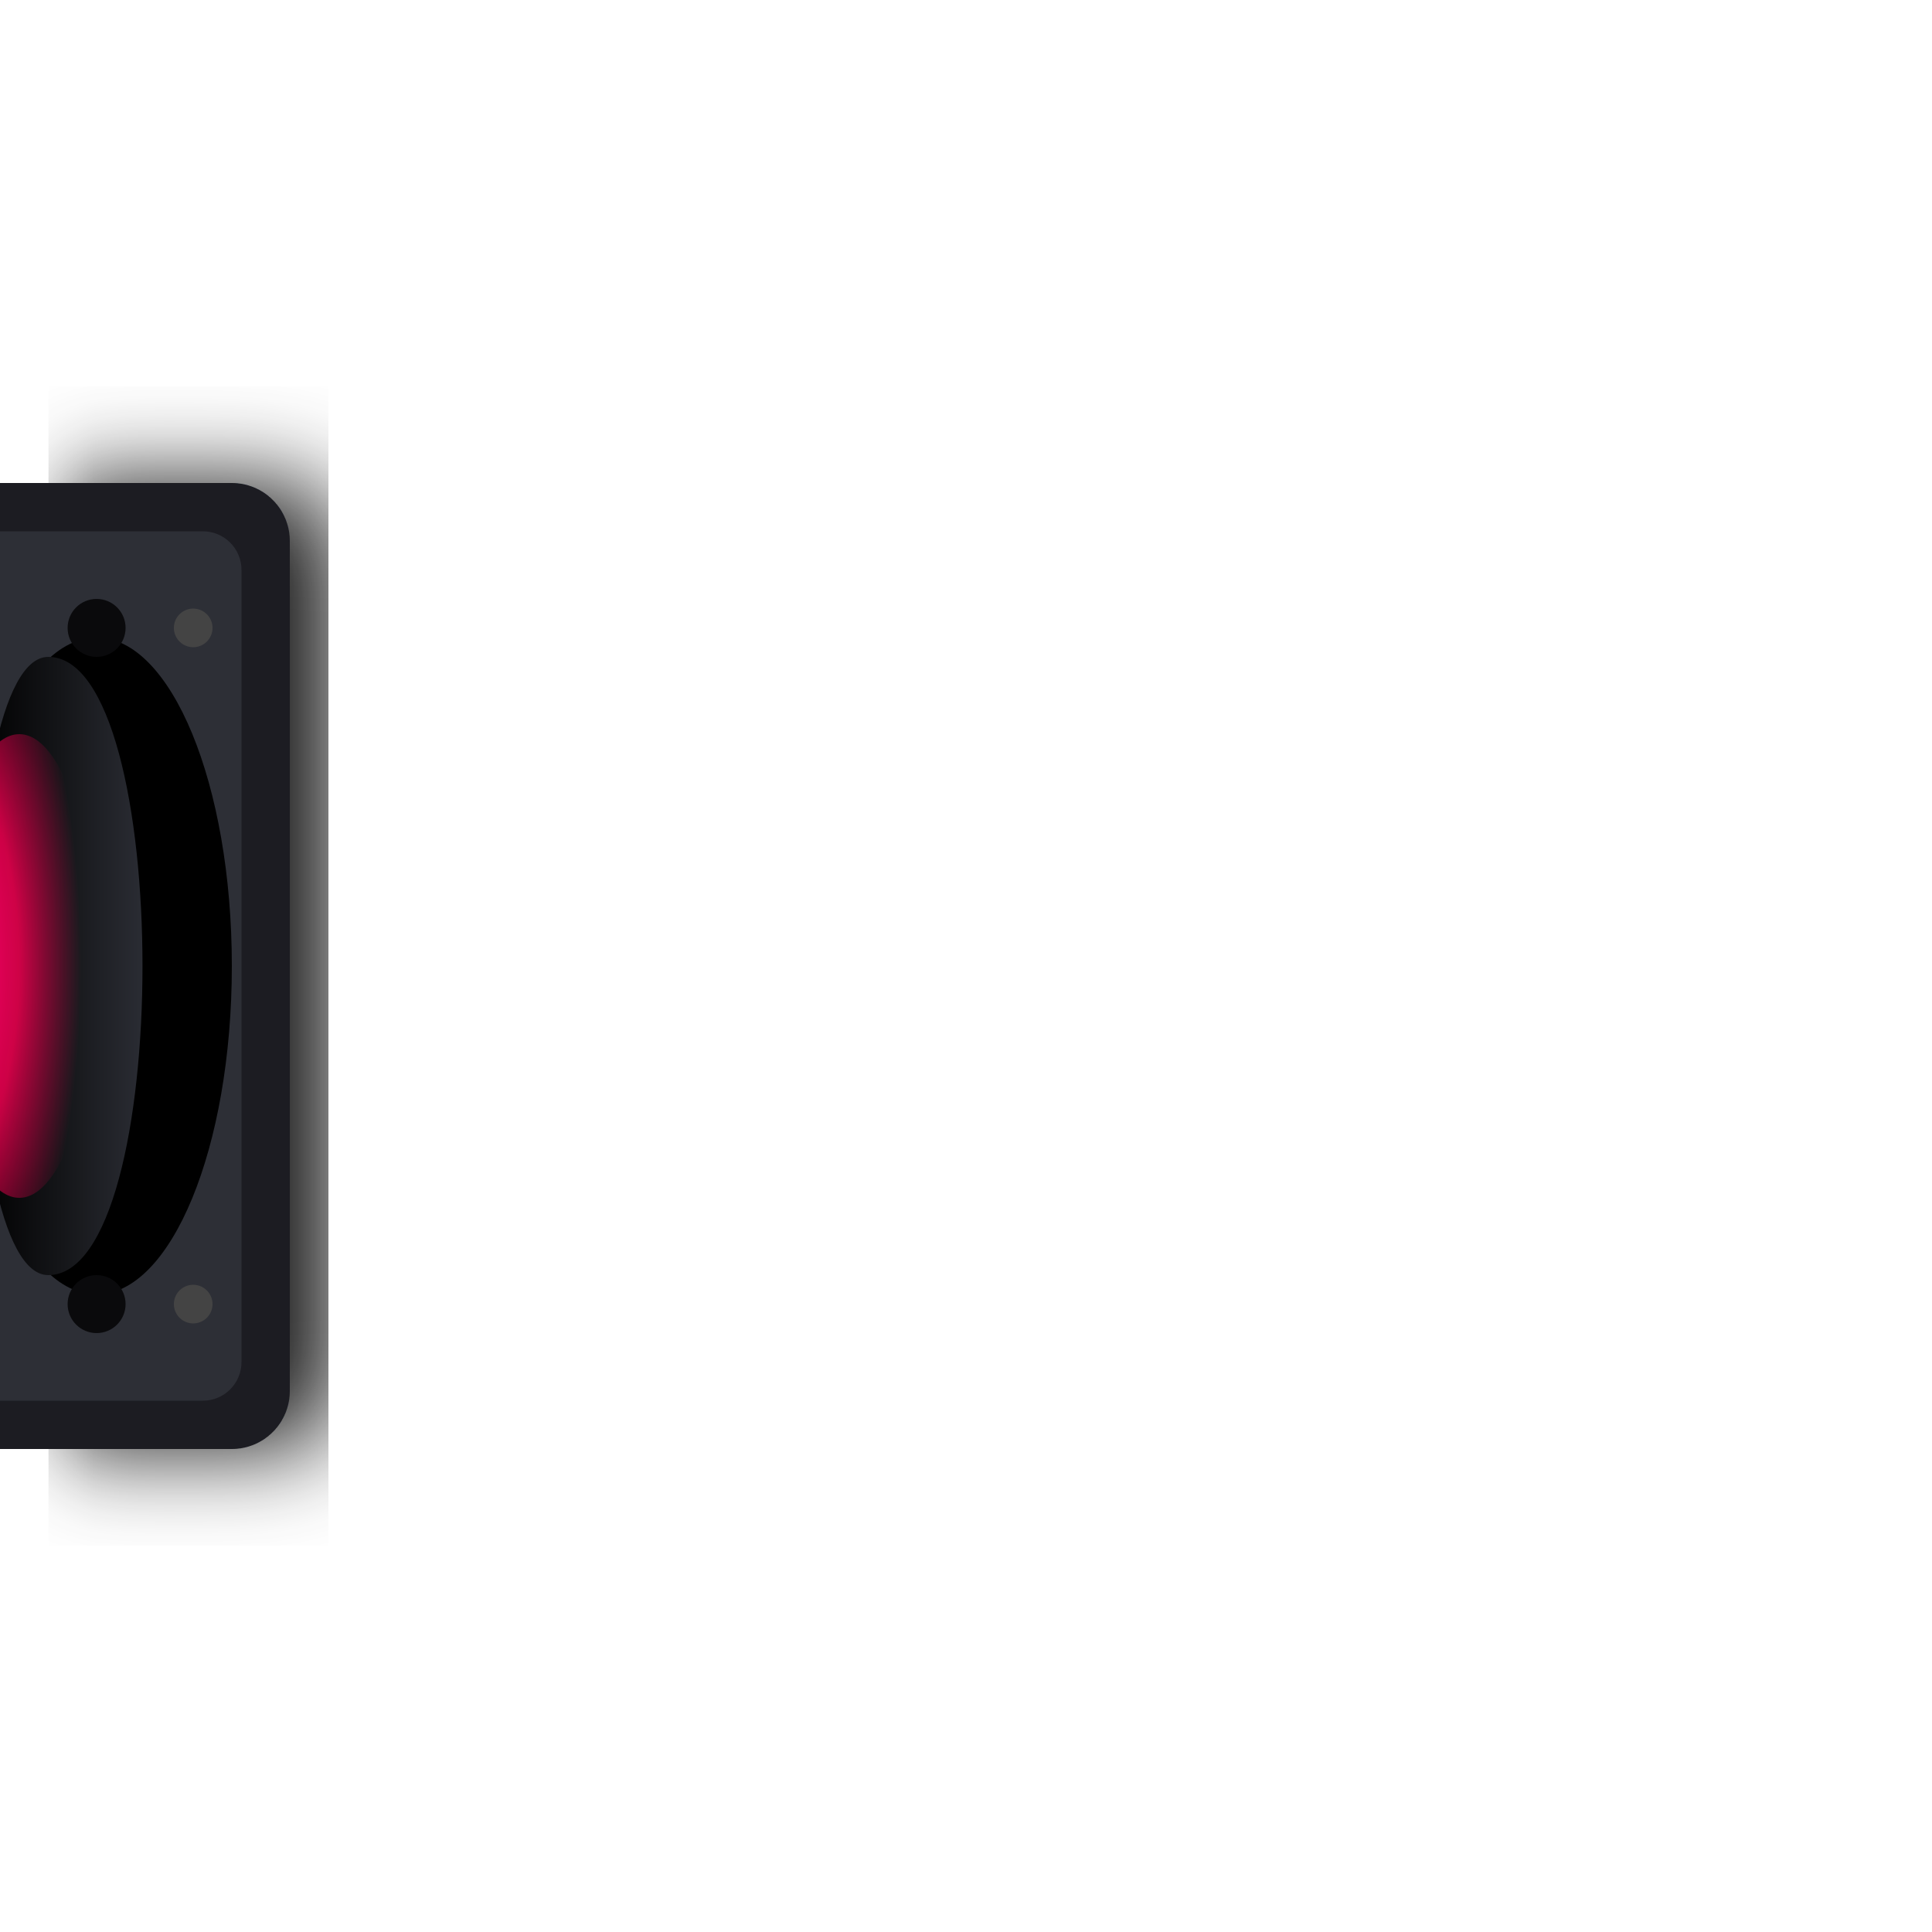
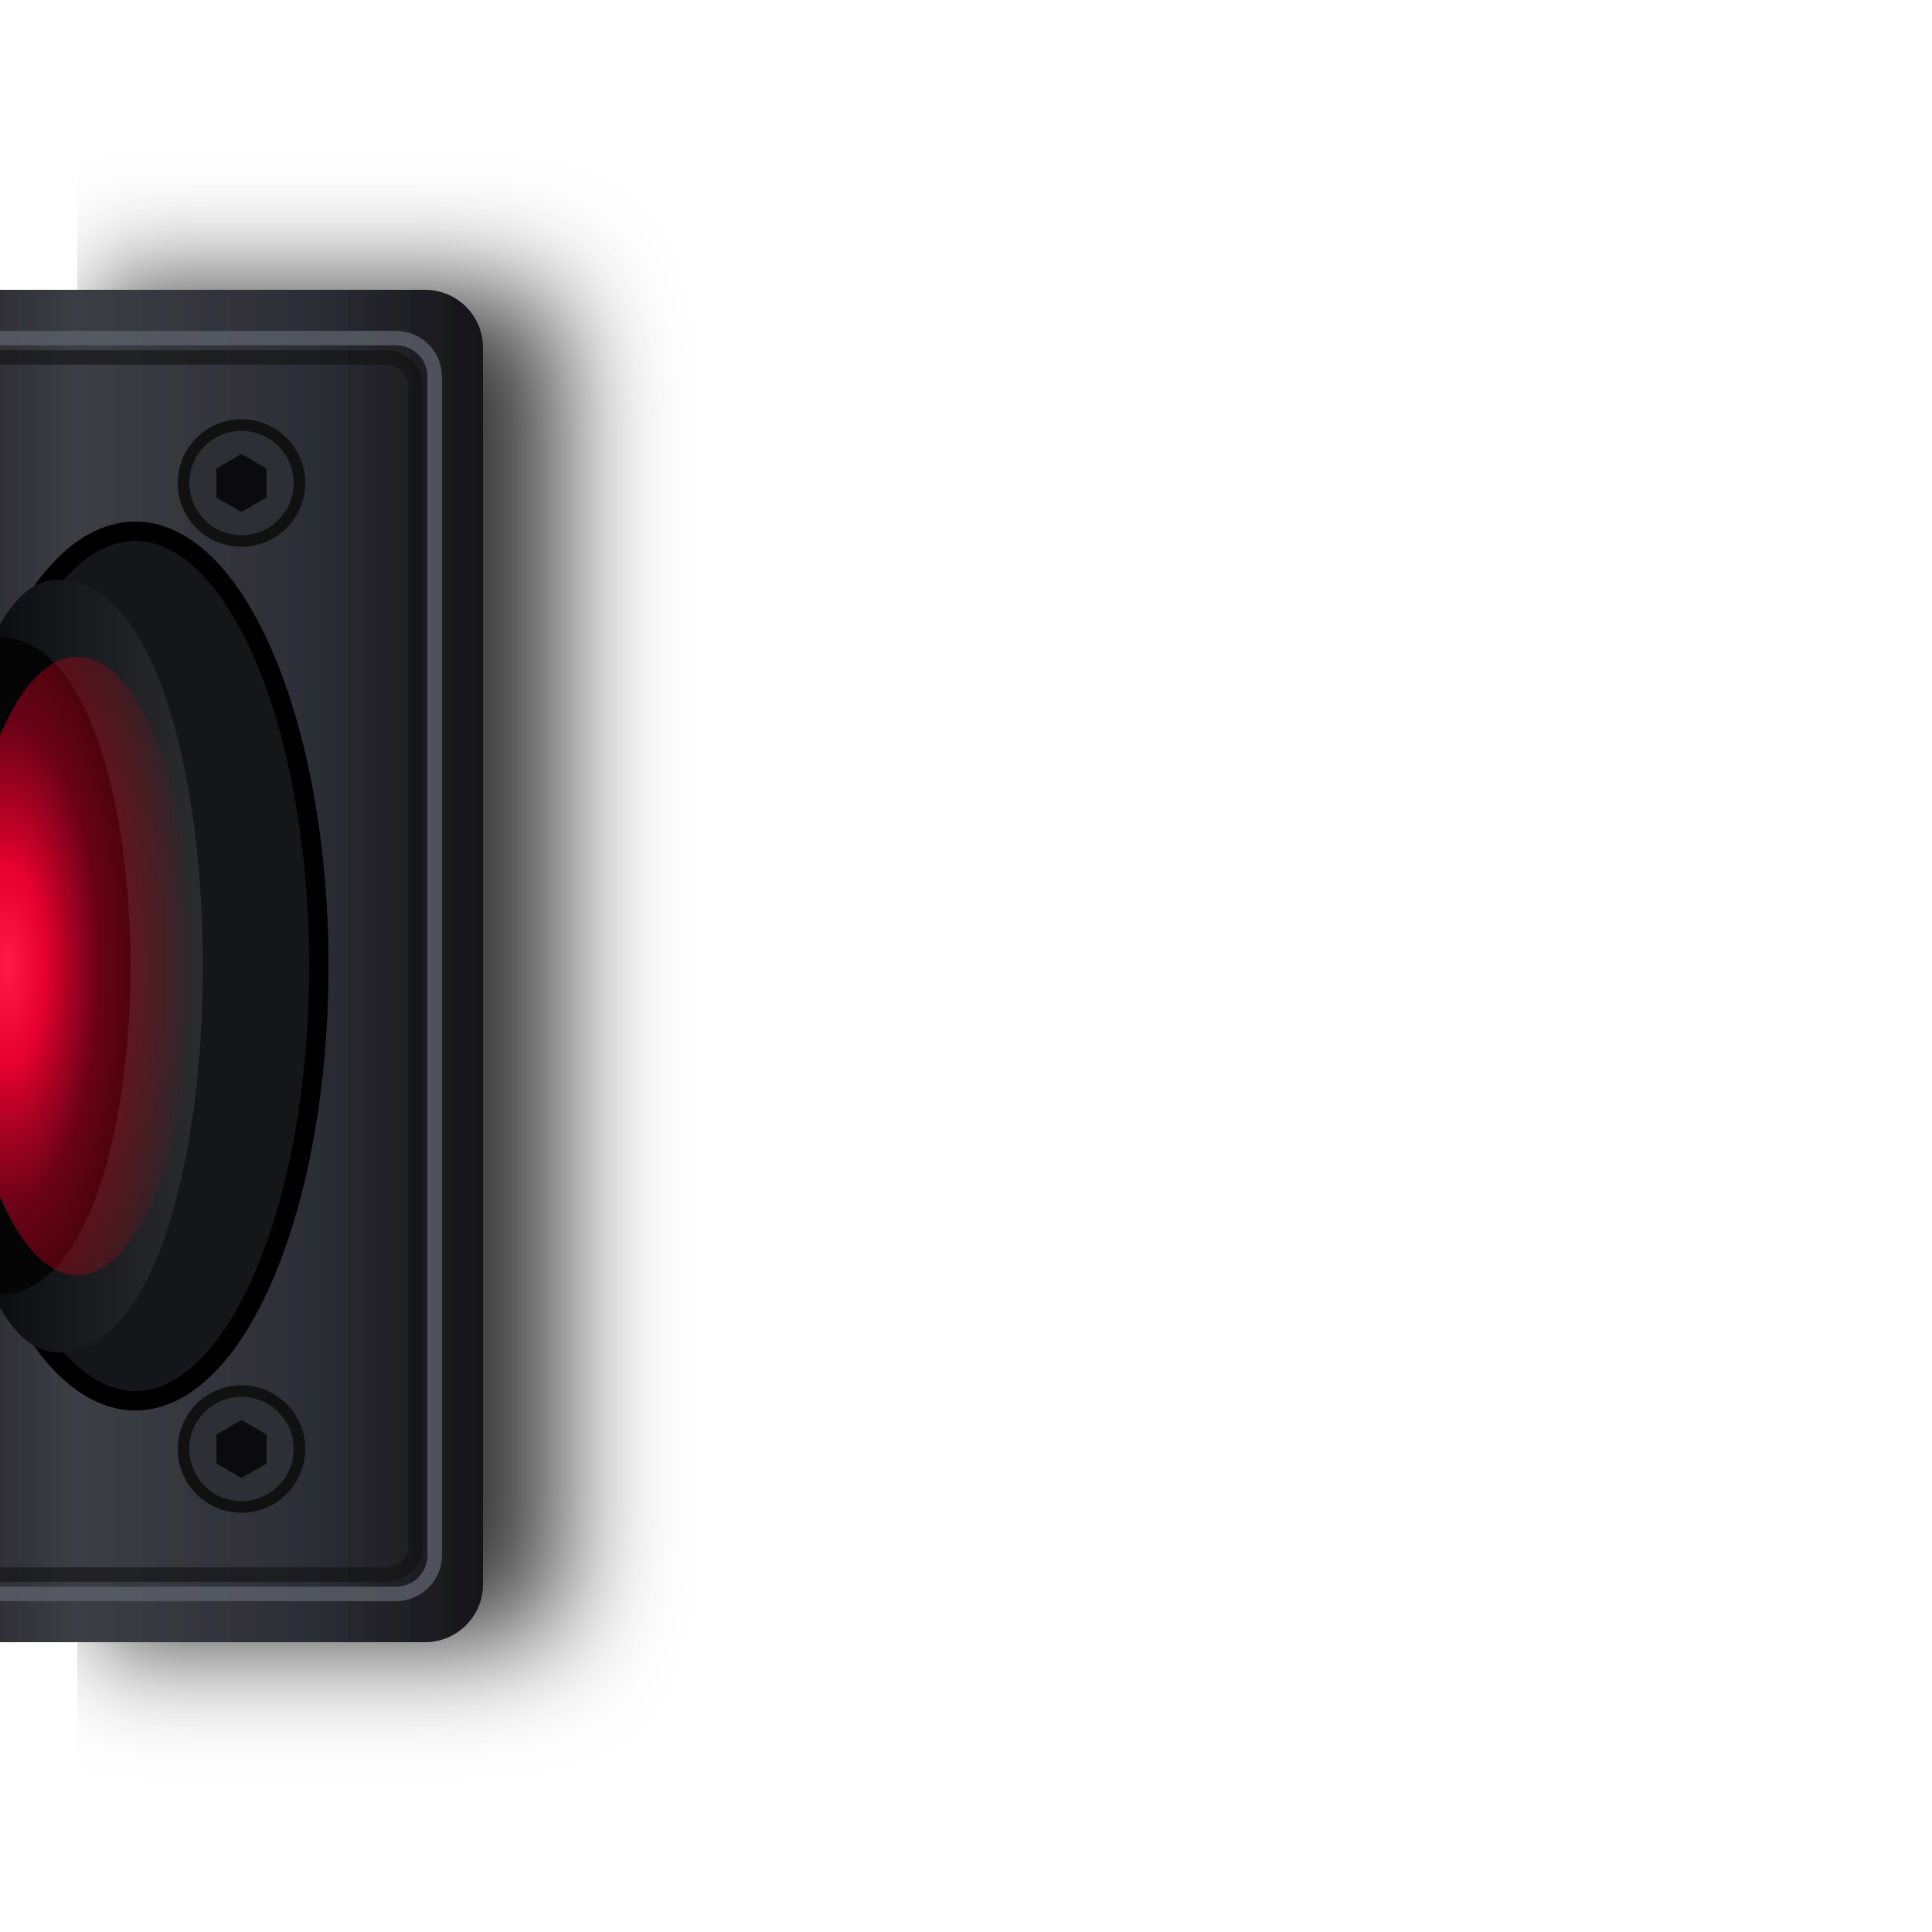
<svg xmlns="http://www.w3.org/2000/svg" width="200" height="200" viewBox="0 0 200 200">
  <defs>
-     <linearGradient id="wallDrop" x1="0" y1="0" x2="1" y2="0">
-       <stop offset="0%" stop-color="#000000" />
-       <stop offset="50%" stop-color="#141518" />
-       <stop offset="100%" stop-color="#2a2c33" />
+     <linearGradient id="metalFrame" x1="0" y1="0" x2="1" y2="0">
+       <stop offset="0%" stop-color="#1e1f24" />
+       <stop offset="30%" stop-color="#3c3e44" />
+       <stop offset="70%" stop-color="#2c2e36" />
+       <stop offset="100%" stop-color="#141518" />
    </linearGradient>
-     <radialGradient id="laserGlow" cx="10%" cy="50%" r="80%">
-       <stop offset="0%" stop-color="#ff0077" stop-opacity="1" />
-       <stop offset="50%" stop-color="#ff0055" stop-opacity="0.8" />
-       <stop offset="100%" stop-color="#ff0055" stop-opacity="0" />
+     <linearGradient id="innerBevel" x1="0" y1="0" x2="1" y2="0">
+       <stop offset="0%" stop-color="#020202" />
+       <stop offset="30%" stop-color="#101114" />
+       <stop offset="100%" stop-color="#2a2c30" />
+     </linearGradient>
+     <radialGradient id="laserGlow" cx="20%" cy="50%" r="80%">
+       <stop offset="0%" stop-color="#ff1a4a" stop-opacity="1" />
+       <stop offset="20%" stop-color="#ff0033" stop-opacity="0.9" />
+       <stop offset="50%" stop-color="#cc0029" stop-opacity="0.5" />
+       <stop offset="100%" stop-color="#ff0000" stop-opacity="0" />
    </radialGradient>
-     <filter id="shadow">
-       <feDropShadow dx="5" dy="0" stdDeviation="5" flood-color="#000" flood-opacity="0.9" />
+     <filter id="shadow" x="-50%" y="-50%" width="200%" height="200%">
+       <feDropShadow dx="8" dy="0" stdDeviation="6" flood-color="#000" flood-opacity="0.8" />
    </filter>
  </defs>
  <g transform="translate(0, 100)">
-     <rect x="-10" y="-50" width="40" height="100" rx="6" fill="#1a1c23" filter="url(#shadow)" />
-     <rect x="-5" y="-45" width="30" height="90" rx="4" fill="#2d2f36" />
-     <ellipse cx="10" cy="0" rx="14" ry="34" fill="#000" />
-     <path d="M 5 -32 C 18 -32, 18 32, 5 32 C -5 32, -5 -32, 5 -32" fill="url(#wallDrop)" />
-     <ellipse cx="2" cy="0" rx="8" ry="24" fill="url(#laserGlow)" />
-     <circle cx="10" cy="-35" r="3" fill="#0a0a0c" />
-     <circle cx="10" cy="35" r="3" fill="#0a0a0c" />
-     <circle cx="20" cy="-35" r="2" fill="#444" />
-     <circle cx="20" cy="35" r="2" fill="#444" />
+     <rect x="-10" y="-70" width="60" height="140" rx="6" fill="url(#metalFrame)" filter="url(#shadow)" />
+     <rect x="-5" y="-65" width="50" height="130" rx="4" fill="none" stroke="#5b5f68" stroke-width="1.5" opacity="0.8" />
+     <rect x="-3" y="-63" width="46" height="126" rx="3" fill="none" stroke="#111" stroke-width="1.5" opacity="0.6" />
+     <ellipse cx="14" cy="0" rx="20" ry="46" fill="#15161a" />
+     <ellipse cx="14" cy="0" rx="19" ry="45" fill="none" stroke="#000" stroke-width="2" />
+     <path d="M 6 -40 C 26 -40, 26 40, 6 40 C -10 40, -10 -40, 6 -40" fill="url(#innerBevel)" />
+     <path d="M 0 -34 C 18 -34, 18 34, 0 34 C -10 34, -10 -34, 0 -34" fill="#050505" />
+     <ellipse cx="8" cy="0" rx="12" ry="32" fill="url(#laserGlow)" />
+     <g transform="translate(25, -50) scale(0.6)">
+       <circle cx="0" cy="0" r="10" fill="#2d2f35" stroke="#111" stroke-width="2" />
+       <polygon points="0,-5 4.33,-2.5 4.33,2.5 0,5 -4.33,2.5 -4.33,-2.5" fill="#0b0b0d" />
+     </g>
+     <g transform="translate(25, 50) scale(0.6)">
+       <circle cx="0" cy="0" r="10" fill="#2d2f35" stroke="#111" stroke-width="2" />
+       <polygon points="0,-5 4.33,-2.5 4.33,2.5 0,5 -4.33,2.5 -4.33,-2.5" fill="#0b0b0d" />
+     </g>
  </g>
</svg>
